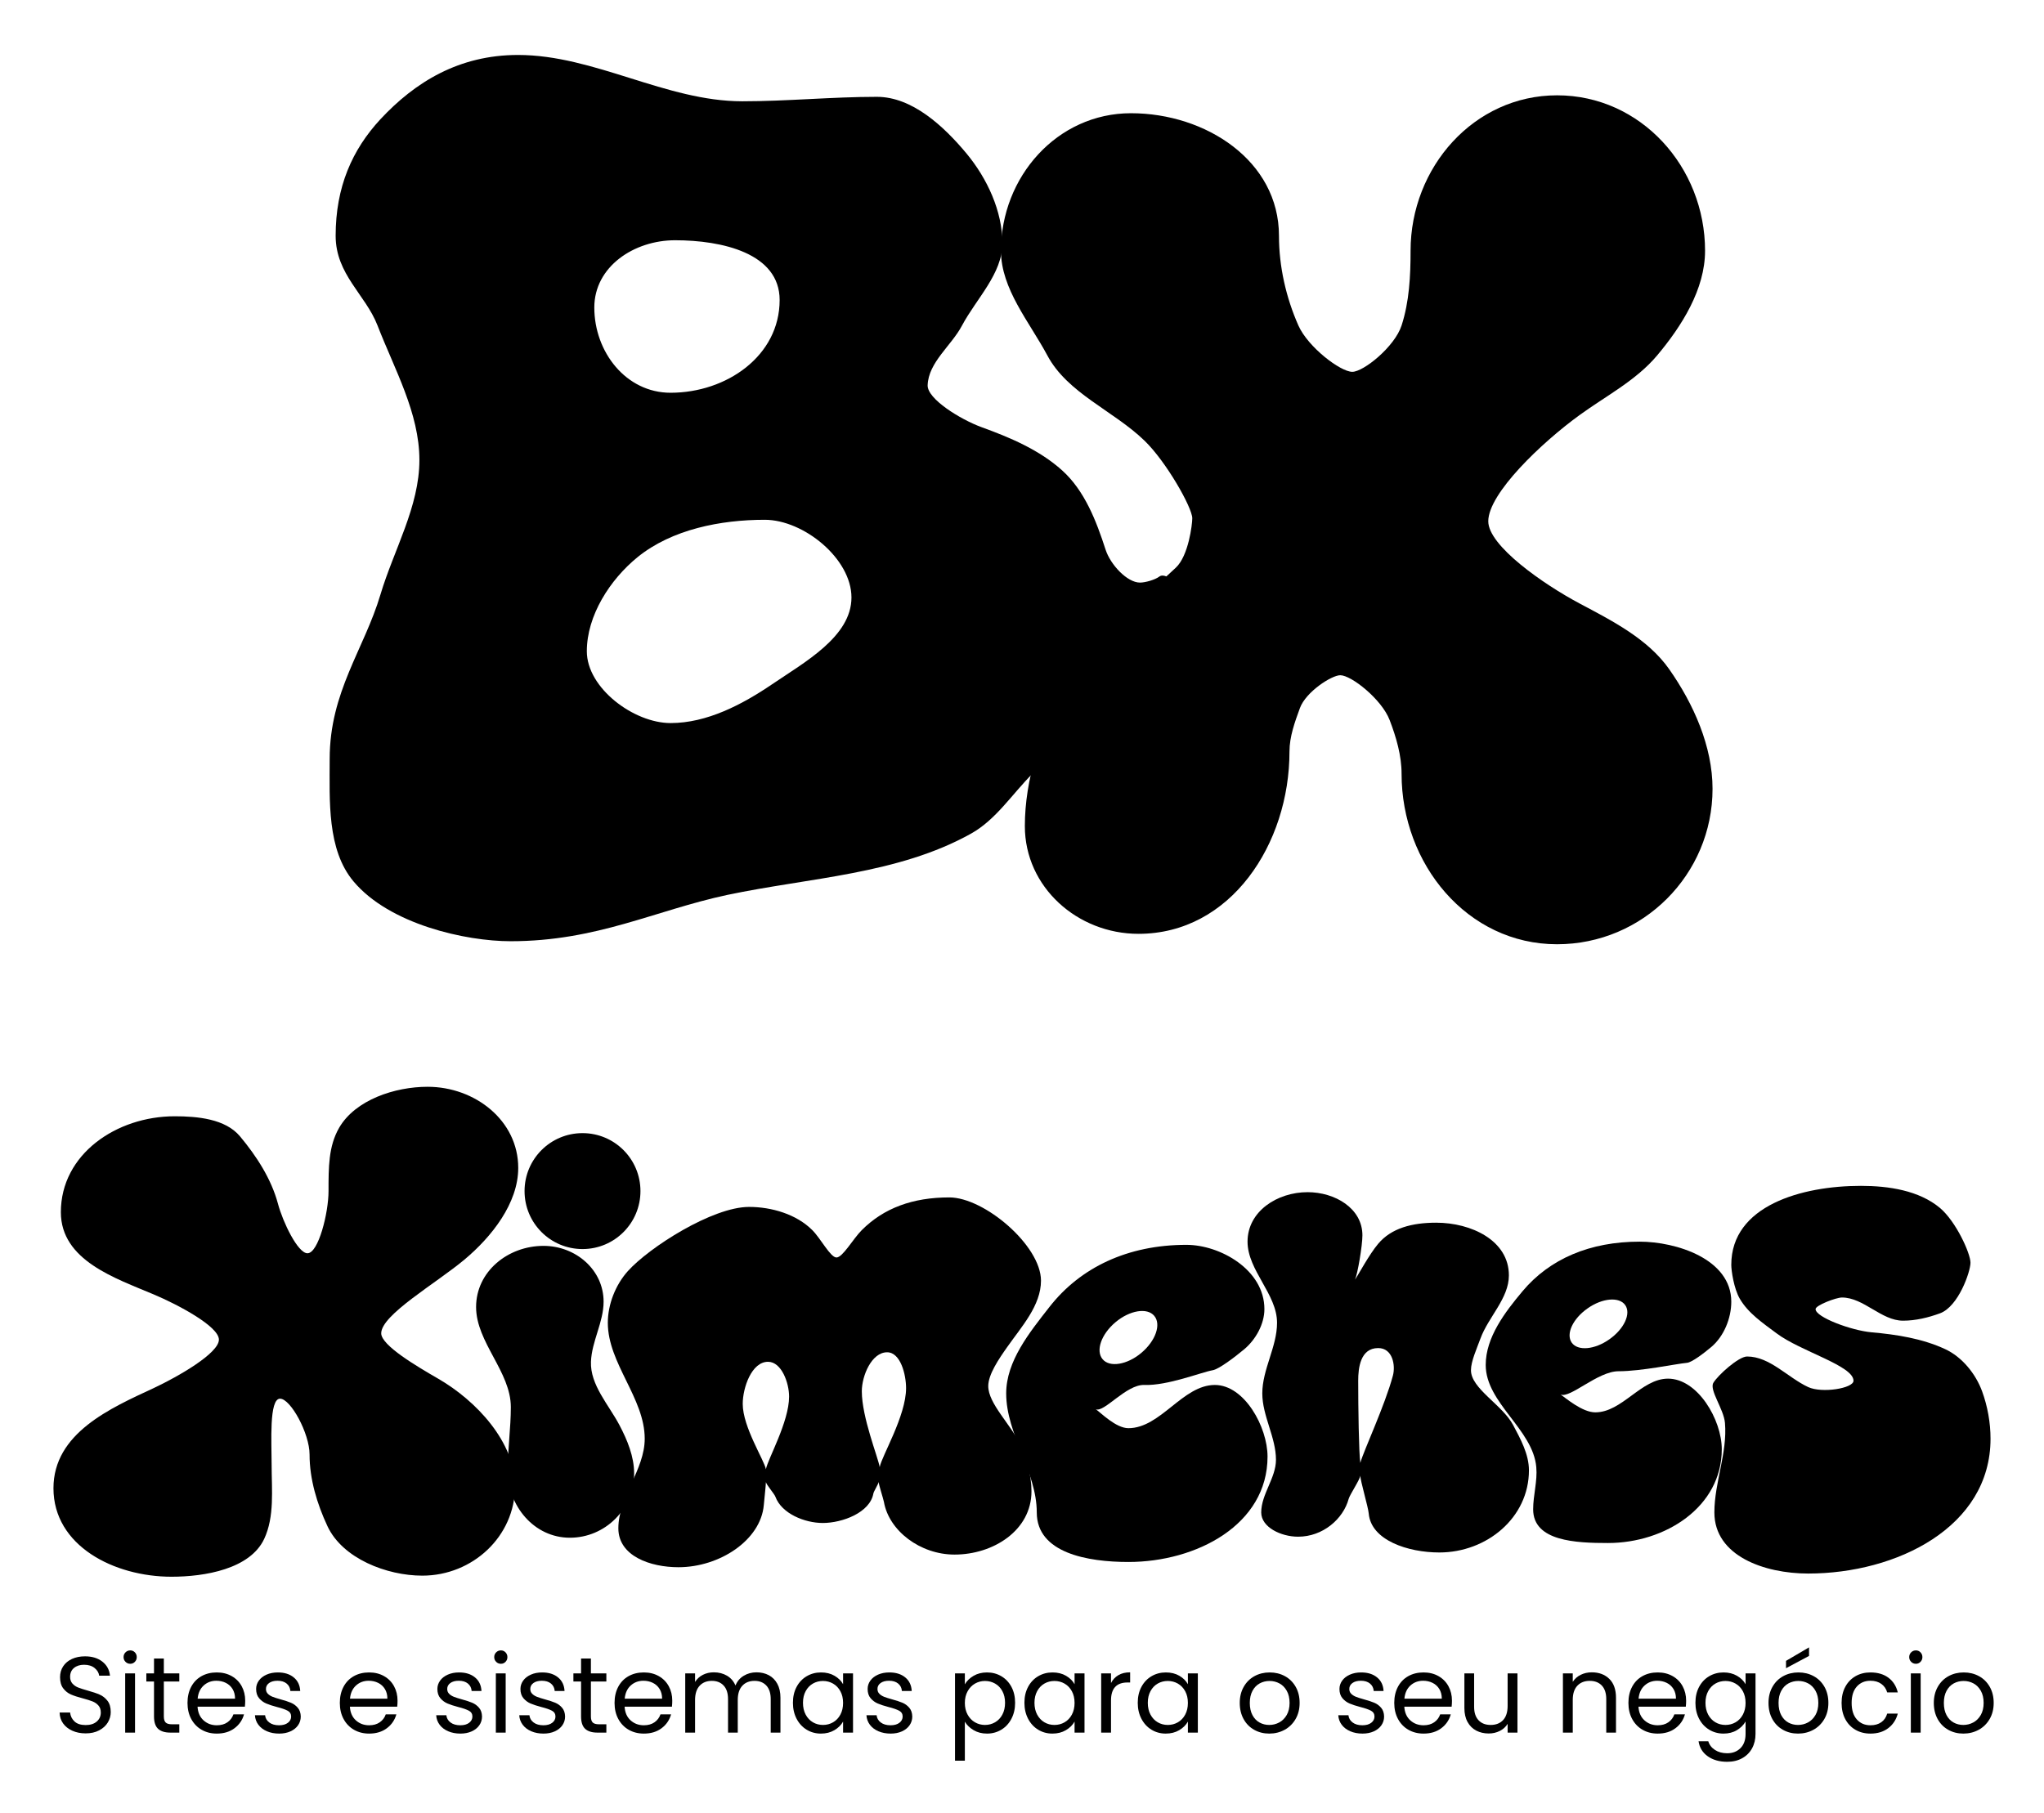
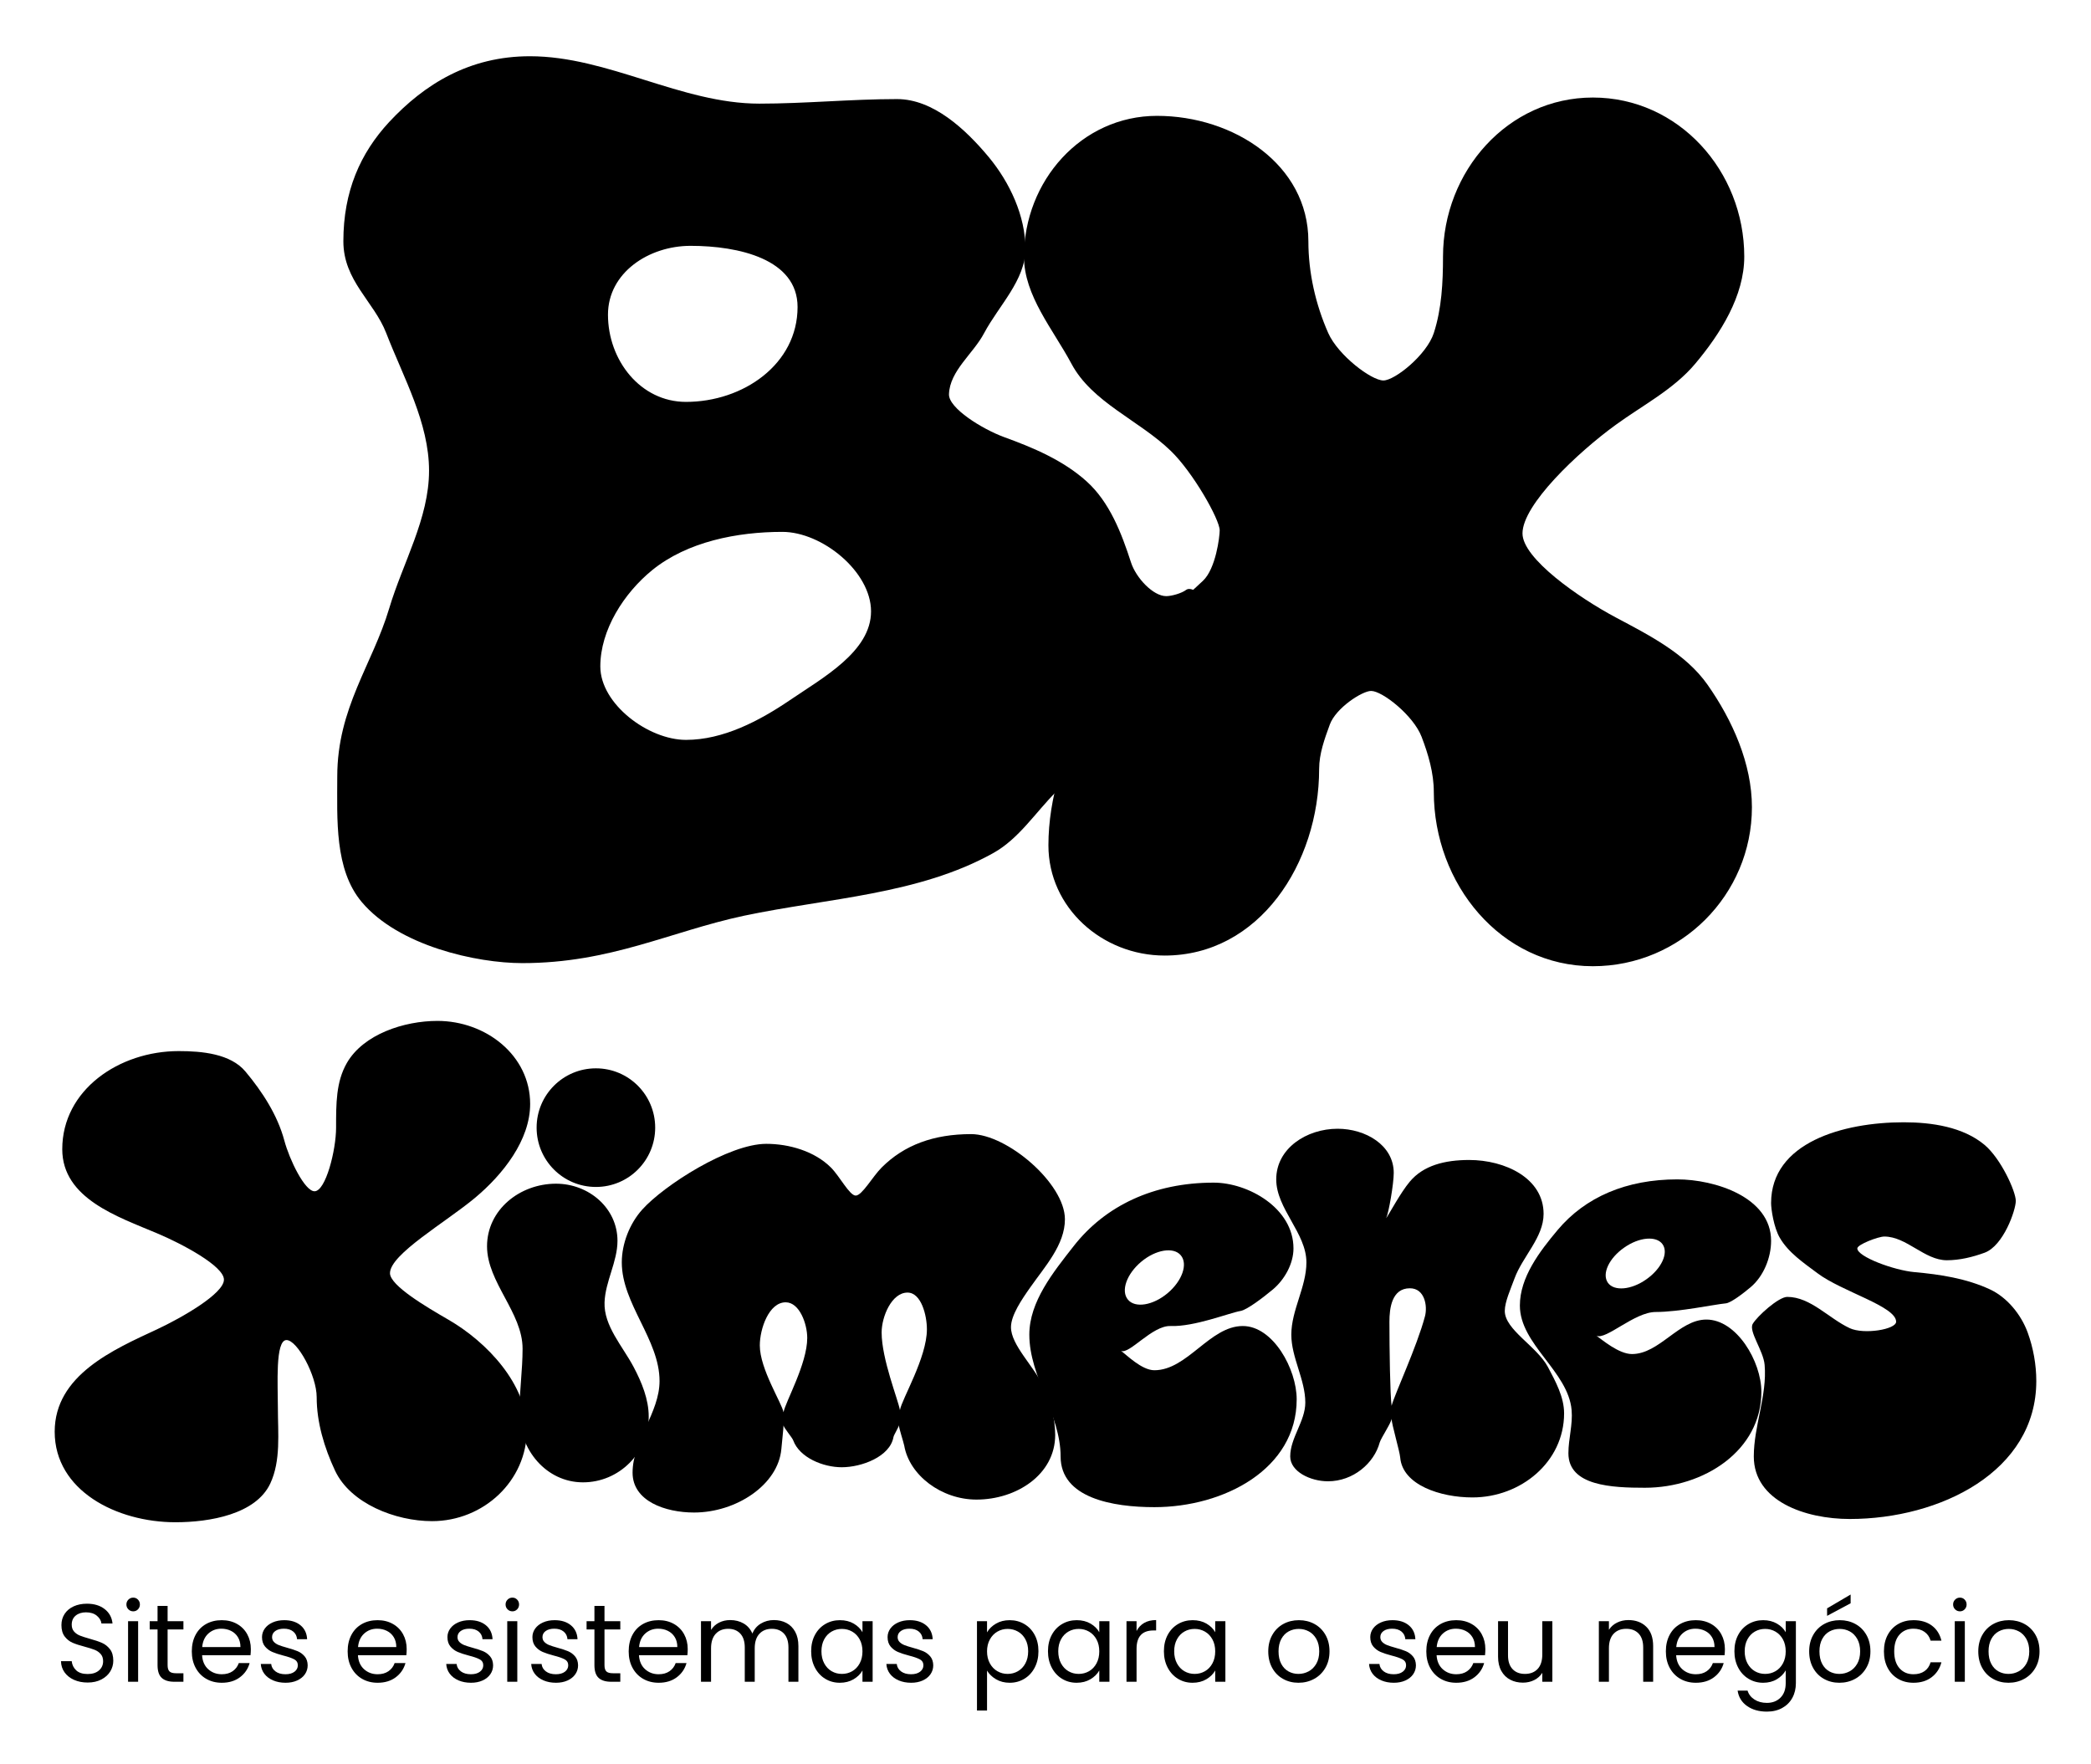
- <svg xmlns="http://www.w3.org/2000/svg" viewBox="-6 -6 229.4 203.5">
+ <svg xmlns="http://www.w3.org/2000/svg" viewBox="-6 -6 229.4 193.5">
  <g transform="translate(31.0 0)">
    <g fill="currentColor">
      <path fill-rule="evenodd" d="M 0.67 20.47 C 0.67 15 2.52 10.81 5.7 7.38 C 9.58 3.22 14.5 0.17 21.14 0.17 C 29.71 0.17 37.73 5.37 46.31 5.37 C 51.34 5.37 56.38 4.87 61.41 4.87 C 65.39 4.87 68.94 8.19 71.48 11.24 C 73.79 14.03 75.5 17.7 75.5 21.31 C 75.5 24.73 72.58 27.52 70.97 30.54 C 69.77 32.82 67.2 34.66 67.11 37.25 C 67.06 38.78 70.76 41.07 73.15 41.95 C 76.38 43.12 79.66 44.51 82.21 46.81 C 84.73 49.08 86.04 52.48 87.08 55.7 C 87.63 57.4 89.51 59.4 90.94 59.4 C 91.54 59.4 92.63 59.09 93.12 58.72 C 94.03 58.04 96.56 60.76 97.48 62.42 C 98.84 64.88 99.14 68.02 98.66 70.81 C 97.89 75.18 93.98 79.03 89.93 80.87 C 86.58 82.4 81.48 78.26 78.86 80.87 C 76.59 83.14 74.78 86.02 71.98 87.58 C 63.78 92.16 53.83 92.52 44.63 94.46 C 36.53 96.19 30 99.66 20.3 99.66 C 15.27 99.66 6.73 97.77 2.68 92.95 C -0.32 89.38 0 83.86 0 79.19 C 0 71.66 3.86 66.91 5.7 60.74 C 7.2 55.72 10.07 50.87 10.07 45.64 C 10.07 40.37 7.27 35.45 5.37 30.54 C 4.03 27.08 0.67 24.8 0.67 20.47Z M 29.7 28.52 C 29.7 33.52 33.26 38.09 38.26 38.09 C 44.53 38.09 50.5 33.96 50.5 27.68 C 50.5 22.42 44.03 20.97 38.76 20.97 C 34.16 20.97 29.7 23.93 29.7 28.52Z M 28.86 67.11 C 28.86 71.24 34.13 75.17 38.26 75.17 C 42.33 75.17 46.29 73.1 49.66 70.81 C 53.29 68.34 58.56 65.47 58.56 61.07 C 58.56 56.71 53.19 52.35 48.83 52.35 C 43.88 52.35 38.41 53.42 34.56 56.54 C 31.46 59.06 28.86 63.1 28.86 67.11Z" />
      <path d="M 89.93 6.71 C 98.34 6.71 106.54 12.06 106.54 20.47 C 106.54 23.91 107.33 27.4 108.72 30.54 C 109.8 32.97 113.44 35.74 114.77 35.74 C 116.02 35.74 119.51 32.95 120.3 30.54 C 121.17 27.85 121.31 24.97 121.31 22.15 C 121.31 12.8 128.41 4.7 137.75 4.7 C 147.15 4.7 154.36 12.75 154.36 22.15 C 154.36 26.46 151.76 30.59 148.99 33.89 C 146.63 36.71 143.24 38.44 140.27 40.6 C 136.04 43.67 130.03 49.38 130.03 52.52 C 130.03 55.27 136.21 59.58 140.27 61.74 C 143.94 63.69 147.95 65.72 150.34 69.13 C 153.07 73.02 155.2 77.79 155.2 82.55 C 155.2 92.18 147.38 100 137.75 100 C 127.65 100 120.3 90.97 120.3 80.87 C 120.3 78.81 119.7 76.76 118.96 74.83 C 118.07 72.5 114.66 69.8 113.42 69.8 C 112.45 69.8 109.56 71.66 108.89 73.49 C 108.32 75.05 107.72 76.69 107.72 78.36 C 107.72 88.72 101.14 98.83 90.77 98.83 C 83.93 98.83 78.02 93.59 78.02 86.74 C 78.02 81.51 79.77 76.17 82.38 71.64 C 85.5 66.22 90.39 61.98 94.97 57.72 C 96.39 56.39 96.81 52.87 96.81 52.18 C 96.81 50.99 93.89 45.82 91.44 43.46 C 87.97 40.1 82.8 38.15 80.54 33.89 C 78.52 30.12 75.34 26.43 75.34 22.15 C 75.34 13.86 81.64 6.71 89.93 6.71Z" />
    </g>
  </g>
-   <g transform="translate(0.0 116.0) scale(0.55)">
+   <g transform="translate(0.0 106.0) scale(0.55)">
    <g fill="currentColor">
      <path d="M 24.73 6.02 C 29.38 6.02 35.08 6.54 38.06 10.11 C 41.44 14.15 44.45 18.8 45.81 23.87 C 46.82 27.66 49.87 33.98 51.83 33.98 C 54.06 33.98 56.13 25.76 56.13 21.29 C 56.13 16.49 56.11 12.17 58.28 8.39 C 61.59 2.65 69.7 0 76.34 0 C 86.02 0 94.84 6.88 94.84 16.56 C 94.84 23.78 89.42 30.62 83.87 35.27 C 78.06 40.13 66.88 46.54 66.88 50.32 C 66.88 52.8 74.22 57.1 78.49 59.57 C 86.28 64.06 94.19 72.52 94.19 81.51 C 94.19 91.76 85.53 99.78 75.27 99.78 C 68 99.78 58.99 96.28 55.91 89.68 C 53.78 85.12 52.26 80.09 52.26 75.05 C 52.26 70.75 48.39 63.66 46.24 63.66 C 43.96 63.66 44.52 72.65 44.52 77.2 C 44.52 82.24 45.14 87.68 43.01 92.26 C 40.13 98.43 30.9 100 24.09 100 C 12.34 100 0 93.68 0 81.94 C 0 70.67 11.7 65.57 20.43 61.51 C 25.44 59.16 33.76 54.39 33.76 51.61 C 33.76 48.9 25.42 44.47 20.43 42.37 C 12.67 39.08 1.51 35.46 1.51 25.59 C 1.51 13.74 12.88 6.02 24.73 6.02Z" />
      <path d="M 107.96 9.46 C 114.49 9.46 119.78 14.75 119.78 21.29 C 119.78 27.83 114.49 33.12 107.96 33.12 C 101.42 33.12 96.13 27.83 96.13 21.29 C 96.13 14.75 101.42 9.46 107.96 9.46Z M 100 32.47 C 106.54 32.47 112.26 37.33 112.26 43.87 C 112.26 48.04 109.83 51.96 109.68 56.13 C 109.51 60.84 113.27 64.86 115.48 69.03 C 117.1 72.09 118.49 75.48 118.49 78.92 C 118.49 86.15 112.6 92.04 105.38 92.04 C 98.09 92.04 92.69 85.57 92.69 78.28 C 92.69 73.98 93.33 69.68 93.33 65.38 C 93.33 58.17 86.24 52.15 86.24 44.95 C 86.24 37.7 92.75 32.47 100 32.47Z" />
      <path fill-rule="evenodd" d="M 141.94 24.52 C 146.52 24.52 151.59 26 154.84 29.25 C 156.6 31.01 158.54 34.84 159.78 34.84 C 161.05 34.84 163.16 31.03 164.95 29.25 C 169.44 24.75 175.35 22.58 182.8 22.58 C 189.96 22.58 201.51 32.41 201.51 39.57 C 201.51 44.65 197.53 48.97 194.62 53.12 C 192.92 55.53 190.75 58.71 190.75 61.08 C 190.75 64.67 195.31 68.84 197.2 72.9 C 198.6 75.91 199.57 79.27 199.57 82.58 C 199.57 90.52 191.81 95.48 183.87 95.48 C 176.86 95.48 170.49 90.62 169.46 84.73 C 169.33 84.04 168.39 81.2 168.39 80.65 C 168.39 80.99 167.38 82.58 167.31 83.01 C 166.62 86.92 160.97 89.03 156.99 89.03 C 153.29 89.03 148.58 87.12 147.31 83.66 C 147.12 83.1 145.38 81.12 145.38 80.65 C 145.38 81.27 145.01 84.58 144.95 85.38 C 144.32 92.54 135.94 98.06 127.53 98.06 C 121.83 98.06 115.27 95.81 115.27 90.11 C 115.27 83.76 120.65 78.17 120.65 71.83 C 120.65 63.55 113.12 56.45 113.12 48.17 C 113.12 44.41 114.69 40.43 117.2 37.63 C 121.57 32.77 134.47 24.52 141.94 24.52Z M 145.81 56.13 C 142.47 56.13 140.65 61.4 140.65 64.73 C 140.65 69.44 145.05 76.22 145.38 78.06 C 145.74 76.02 150.11 68.41 150.11 63.23 C 150.11 60.45 148.58 56.13 145.81 56.13Z M 170.11 54.19 C 166.95 54.19 164.95 58.99 164.95 62.15 C 164.95 67.46 168.24 75.55 168.6 77.63 C 168.99 75.4 173.98 67.18 173.98 61.51 C 173.98 58.75 172.86 54.19 170.11 54.19Z" />
      <path fill-rule="evenodd" d="M 231.18 32.26 C 238.06 32.26 247.1 37.33 247.1 45.38 C 247.1 48.43 245.33 51.59 243.01 53.55 C 241.03 55.2 237.83 57.63 236.56 57.85 C 234.22 58.26 227.35 61.03 222.58 60.86 C 218.9 60.73 214.37 66.58 212.69 65.81 C 213.74 66.54 216.8 69.68 219.35 69.68 C 225.94 69.68 230.41 60.86 236.99 60.86 C 243.03 60.86 247.74 69.44 247.74 75.48 C 247.74 89.38 233.25 96.99 219.35 96.99 C 211.05 96.99 200.65 95.18 200.65 86.88 C 200.65 78.52 194.41 70.95 194.41 62.58 C 194.41 56 199.18 50.13 203.23 44.95 C 209.53 36.88 219.2 32.26 231.18 32.26Z M 224.62 46.75 C 226.09 48.49 224.9 51.87 221.98 54.32 C 219.08 56.75 215.53 57.33 214.09 55.61 C 212.62 53.87 213.81 50.49 216.73 48.04 C 219.63 45.61 223.18 45.03 224.62 46.75Z" />
      <path fill-rule="evenodd" d="M 255.91 21.51 C 261.46 21.51 267.1 24.77 267.1 30.32 C 267.1 32.45 266.11 38.26 265.59 39.35 C 266.26 38.41 268.45 34.26 270.32 32.04 C 273.01 28.84 277.25 27.74 282.15 27.74 C 289.29 27.74 296.99 31.35 296.99 38.49 C 296.99 43.2 292.8 46.97 291.18 51.4 C 290.41 53.51 289.25 56.04 289.25 57.85 C 289.25 61.61 295.63 64.88 297.85 69.03 C 299.38 71.91 301.08 75.01 301.08 78.28 C 301.08 87.96 292.47 95.05 282.8 95.05 C 276.39 95.05 268.86 92.56 268.39 87.1 C 268.28 85.78 266.67 80.41 266.67 79.35 C 266.67 80.06 264.54 83.23 264.3 84.09 C 263.18 88.24 259.01 91.83 253.98 91.83 C 250.47 91.83 246.45 89.89 246.45 86.88 C 246.45 83.16 249.46 79.85 249.46 76.13 C 249.46 71.53 246.67 67.18 246.67 62.58 C 246.67 57.68 249.68 53.08 249.68 48.17 C 249.68 42.3 243.66 37.48 243.66 31.61 C 243.66 25.42 249.72 21.51 255.91 21.51Z M 270.32 53.33 C 266.67 53.33 266.24 57.4 266.24 60 C 266.24 65.59 266.37 74.56 266.67 76.77 C 267.33 74.32 271.7 65.05 273.33 58.92 C 273.87 56.88 273.29 53.33 270.32 53.33Z" />
      <path fill-rule="evenodd" d="M 323.66 31.61 C 331.12 31.61 342.37 35.14 342.37 43.87 C 342.37 47.25 340.86 50.95 338.28 53.12 C 336.77 54.39 334.32 56.26 333.33 56.34 C 330.99 56.56 324.04 58.06 319.35 58.06 C 315.12 58.06 309.44 63.7 307.53 62.8 C 308.62 63.55 311.96 66.45 314.62 66.45 C 320.09 66.45 324 59.57 329.46 59.57 C 335.51 59.57 340.43 67.94 340.43 73.98 C 340.43 85.72 328.95 93.12 317.2 93.12 C 310.67 93.12 301.94 92.77 301.94 86.24 C 301.94 83.35 302.84 80.49 302.58 77.63 C 301.91 69.91 292.26 64.54 292.26 56.77 C 292.26 51.16 296.17 46.02 299.78 41.72 C 305.33 35.1 313.55 31.61 323.66 31.61Z M 320.73 44.56 C 321.96 46.32 320.49 49.44 317.48 51.55 C 314.47 53.68 311.03 53.96 309.81 52.22 C 308.58 50.45 310.04 47.33 313.05 45.23 C 316.06 43.1 319.51 42.82 320.73 44.56Z" />
      <path d="M 368.82 20.22 C 374.41 20.22 380.67 21.14 384.95 24.73 C 388.22 27.48 391.18 34 391.18 35.91 C 391.18 37.72 388.73 44.86 384.95 46.24 C 382.54 47.12 379.98 47.74 377.42 47.74 C 372.97 47.74 369.4 43.01 364.95 43.01 C 363.76 43.01 359.57 44.6 359.57 45.38 C 359.57 47.03 366.86 49.74 370.97 50.11 C 376.09 50.56 381.35 51.38 386.02 53.55 C 389.48 55.16 392.24 58.58 393.55 62.15 C 394.67 65.23 395.27 68.56 395.27 71.83 C 395.27 89.87 376.11 99.35 358.06 99.35 C 349.16 99.35 338.92 95.78 338.92 86.88 C 338.92 80.75 341.61 74.71 341.08 68.6 C 340.84 65.78 337.85 61.91 338.71 60.43 C 339.59 58.92 343.85 55.05 345.59 55.05 C 350.24 55.05 353.85 59.33 358.06 61.29 C 360.88 62.6 367.31 61.55 367.31 60 C 367.31 56.92 356.52 54.02 351.61 50.32 C 348.86 48.26 345.81 46.22 344.09 43.23 C 342.9 41.18 342.37 37.53 342.37 36.34 C 342.37 24.26 356.73 20.22 368.82 20.22Z" />
    </g>
  </g>
-   <g fill="currentColor" transform="translate(0.0 188.5) scale(1.1552)">
+   <g fill="currentColor" transform="translate(0.0 178.5) scale(1.1552)">
    <g>
      <path transform="translate(0.00 0) scale(0.0105 -0.0105)" d="M57 186H154Q159 137 194.5 103.5Q230 70 298 70Q363 70 400.5 102.5Q438 135 438 186Q438 226 416.0 251.0Q394 276 361.0 289.0Q328 302 272 317Q203 335 161.5 353.0Q120 371 90.5 409.5Q61 448 61 513Q61 570 90.0 614.0Q119 658 171.5 682.0Q224 706 292 706Q390 706 452.5 657.0Q515 608 523 527H423Q418 567 381.0 597.5Q344 628 283 628Q226 628 190.0 598.5Q154 569 154 516Q154 478 175.5 454.0Q197 430 228.5 417.5Q260 405 317 389Q386 370 428.0 351.5Q470 333 500.0 294.5Q530 256 530 190Q530 139 503.0 94.0Q476 49 423.0 21.0Q370 -7 298 -7Q229 -7 174.5 17.5Q120 42 89.0 85.5Q58 129 57 186Z" />
      <path transform="translate(6.16 0) scale(0.0105 -0.0105)" d="M62 699Q62 725 80.0 743.0Q98 761 124 761Q149 761 166.5 743.0Q184 725 184 699Q184 673 166.5 655.0Q149 637 124 637Q98 637 80.0 655.0Q62 673 62 699ZM168 548V0H77V548Z" />
      <path transform="translate(8.75 0) scale(0.0105 -0.0105)" d="M188 473V150Q188 110 205.0 93.5Q222 77 264 77H331V0H249Q173 0 135.0 35.0Q97 70 97 150V473H26V548H97V686H188V548H331V473Z" />
      <path transform="translate(12.57 0) scale(0.0105 -0.0105)" d="M574 240H136Q141 159 191.5 113.5Q242 68 314 68Q373 68 412.5 95.5Q452 123 468 169H566Q544 90 478.0 40.5Q412 -9 314 -9Q236 -9 174.5 26.0Q113 61 78.0 125.5Q43 190 43 275Q43 360 77.0 424.0Q111 488 172.5 522.5Q234 557 314 557Q392 557 452.0 523.0Q512 489 544.5 429.5Q577 370 577 295Q577 269 574 240ZM310 480Q241 480 192.5 436.0Q144 392 137 314H483Q483 366 460.0 403.5Q437 441 397.5 460.5Q358 480 310 480Z" />
      <path transform="translate(19.08 0) scale(0.0105 -0.0105)" d="M47 161H141Q145 120 179.5 94.0Q214 68 270 68Q322 68 352.0 91.0Q382 114 382 149Q382 185 350.0 202.5Q318 220 251 237Q190 253 151.5 269.5Q113 286 85.5 318.5Q58 351 58 404Q58 446 83.0 481.0Q108 516 154.0 536.5Q200 557 259 557Q350 557 406.0 511.0Q462 465 466 385H375Q372 428 340.5 454.0Q309 480 256 480Q207 480 178.0 459.0Q149 438 149 404Q149 377 166.5 359.5Q184 342 210.5 331.5Q237 321 284 308Q343 292 380.0 276.5Q417 261 443.5 230.0Q470 199 471 149Q471 104 446.0 68.0Q421 32 375.5 11.5Q330 -9 271 -9Q208 -9 158.0 12.5Q108 34 79.0 72.5Q50 111 47 161Z" />
      <path transform="translate(27.37 0) scale(0.0105 -0.0105)" d="M574 240H136Q141 159 191.5 113.5Q242 68 314 68Q373 68 412.5 95.5Q452 123 468 169H566Q544 90 478.0 40.5Q412 -9 314 -9Q236 -9 174.5 26.0Q113 61 78.0 125.5Q43 190 43 275Q43 360 77.0 424.0Q111 488 172.5 522.5Q234 557 314 557Q392 557 452.0 523.0Q512 489 544.5 429.5Q577 370 577 295Q577 269 574 240ZM310 480Q241 480 192.5 436.0Q144 392 137 314H483Q483 366 460.0 403.5Q437 441 397.5 460.5Q358 480 310 480Z" />
      <path transform="translate(36.69 0) scale(0.0105 -0.0105)" d="M47 161H141Q145 120 179.5 94.0Q214 68 270 68Q322 68 352.0 91.0Q382 114 382 149Q382 185 350.0 202.5Q318 220 251 237Q190 253 151.5 269.5Q113 286 85.5 318.5Q58 351 58 404Q58 446 83.0 481.0Q108 516 154.0 536.5Q200 557 259 557Q350 557 406.0 511.0Q462 465 466 385H375Q372 428 340.5 454.0Q309 480 256 480Q207 480 178.0 459.0Q149 438 149 404Q149 377 166.5 359.5Q184 342 210.5 331.5Q237 321 284 308Q343 292 380.0 276.5Q417 261 443.5 230.0Q470 199 471 149Q471 104 446.0 68.0Q421 32 375.5 11.5Q330 -9 271 -9Q208 -9 158.0 12.5Q108 34 79.0 72.5Q50 111 47 161Z" />
      <path transform="translate(42.17 0) scale(0.0105 -0.0105)" d="M62 699Q62 725 80.0 743.0Q98 761 124 761Q149 761 166.5 743.0Q184 725 184 699Q184 673 166.5 655.0Q149 637 124 637Q98 637 80.0 655.0Q62 673 62 699ZM168 548V0H77V548Z" />
      <path transform="translate(44.76 0) scale(0.0105 -0.0105)" d="M47 161H141Q145 120 179.5 94.0Q214 68 270 68Q322 68 352.0 91.0Q382 114 382 149Q382 185 350.0 202.5Q318 220 251 237Q190 253 151.5 269.5Q113 286 85.5 318.5Q58 351 58 404Q58 446 83.0 481.0Q108 516 154.0 536.5Q200 557 259 557Q350 557 406.0 511.0Q462 465 466 385H375Q372 428 340.5 454.0Q309 480 256 480Q207 480 178.0 459.0Q149 438 149 404Q149 377 166.5 359.5Q184 342 210.5 331.5Q237 321 284 308Q343 292 380.0 276.5Q417 261 443.5 230.0Q470 199 471 149Q471 104 446.0 68.0Q421 32 375.5 11.5Q330 -9 271 -9Q208 -9 158.0 12.5Q108 34 79.0 72.5Q50 111 47 161Z" />
      <path transform="translate(50.24 0) scale(0.0105 -0.0105)" d="M188 473V150Q188 110 205.0 93.5Q222 77 264 77H331V0H249Q173 0 135.0 35.0Q97 70 97 150V473H26V548H97V686H188V548H331V473Z" />
      <path transform="translate(54.06 0) scale(0.0105 -0.0105)" d="M574 240H136Q141 159 191.5 113.5Q242 68 314 68Q373 68 412.5 95.5Q452 123 468 169H566Q544 90 478.0 40.5Q412 -9 314 -9Q236 -9 174.5 26.0Q113 61 78.0 125.5Q43 190 43 275Q43 360 77.0 424.0Q111 488 172.5 522.5Q234 557 314 557Q392 557 452.0 523.0Q512 489 544.5 429.5Q577 370 577 295Q577 269 574 240ZM310 480Q241 480 192.5 436.0Q144 392 137 314H483Q483 366 460.0 403.5Q437 441 397.5 460.5Q358 480 310 480Z" />
      <path transform="translate(60.57 0) scale(0.0105 -0.0105)" d="M958 323V0H868V310Q868 392 827.5 435.5Q787 479 718 479Q647 479 605.0 433.5Q563 388 563 302V0H473V310Q473 392 432.5 435.5Q392 479 323 479Q252 479 210.0 433.5Q168 388 168 302V0H77V548H168V469Q195 512 240.5 535.0Q286 558 341 558Q410 558 463.0 527.0Q516 496 542 436Q565 494 618.0 526.0Q671 558 736 558Q800 558 850.0 531.5Q900 505 929.0 452.0Q958 399 958 323Z" />
      <path transform="translate(71.39 0) scale(0.0105 -0.0105)" d="M303 557Q375 557 428.0 526.0Q481 495 507 448V548H599V0H507V102Q480 54 426.5 22.5Q373 -9 302 -9Q229 -9 170.0 27.0Q111 63 77.0 128.0Q43 193 43 276Q43 360 77.0 423.5Q111 487 170.5 522.0Q230 557 303 557ZM321 478Q270 478 228.0 454.0Q186 430 161.0 384.0Q136 338 136 276Q136 213 161.0 166.5Q186 120 228.0 95.5Q270 71 321 71Q372 71 414.5 95.5Q457 120 482.0 166.5Q507 213 507 275Q507 337 482.0 383.0Q457 429 414.5 453.5Q372 478 321 478Z" />
      <path transform="translate(78.49 0) scale(0.0105 -0.0105)" d="M47 161H141Q145 120 179.5 94.0Q214 68 270 68Q322 68 352.0 91.0Q382 114 382 149Q382 185 350.0 202.5Q318 220 251 237Q190 253 151.5 269.5Q113 286 85.5 318.5Q58 351 58 404Q58 446 83.0 481.0Q108 516 154.0 536.5Q200 557 259 557Q350 557 406.0 511.0Q462 465 466 385H375Q372 428 340.5 454.0Q309 480 256 480Q207 480 178.0 459.0Q149 438 149 404Q149 377 166.5 359.5Q184 342 210.5 331.5Q237 321 284 308Q343 292 380.0 276.5Q417 261 443.5 230.0Q470 199 471 149Q471 104 446.0 68.0Q421 32 375.5 11.5Q330 -9 271 -9Q208 -9 158.0 12.5Q108 34 79.0 72.5Q50 111 47 161Z" />
      <path transform="translate(86.78 0) scale(0.0105 -0.0105)" d="M373 557Q446 557 505.5 522.0Q565 487 599.0 423.5Q633 360 633 276Q633 193 599.0 128.0Q565 63 505.5 27.0Q446 -9 373 -9Q303 -9 249.5 22.5Q196 54 168 101V-260H77V548H168V447Q195 494 248.5 525.5Q302 557 373 557ZM354 478Q304 478 261.5 453.5Q219 429 193.5 382.5Q168 336 168 275Q168 213 193.5 166.5Q219 120 261.5 95.5Q304 71 354 71Q405 71 447.5 95.5Q490 120 515.0 166.5Q540 213 540 276Q540 338 515.0 384.0Q490 430 447.5 454.0Q405 478 354 478Z" />
      <path transform="translate(93.88 0) scale(0.0105 -0.0105)" d="M303 557Q375 557 428.0 526.0Q481 495 507 448V548H599V0H507V102Q480 54 426.5 22.5Q373 -9 302 -9Q229 -9 170.0 27.0Q111 63 77.0 128.0Q43 193 43 276Q43 360 77.0 423.5Q111 487 170.5 522.0Q230 557 303 557ZM321 478Q270 478 228.0 454.0Q186 430 161.0 384.0Q136 338 136 276Q136 213 161.0 166.5Q186 120 228.0 95.5Q270 71 321 71Q372 71 414.5 95.5Q457 120 482.0 166.5Q507 213 507 275Q507 337 482.0 383.0Q457 429 414.5 453.5Q372 478 321 478Z" />
      <path transform="translate(100.98 0) scale(0.0105 -0.0105)" d="M345 558V464H321Q168 464 168 298V0H77V548H168V459Q192 506 236.5 532.0Q281 558 345 558Z" />
      <path transform="translate(104.89 0) scale(0.0105 -0.0105)" d="M303 557Q375 557 428.0 526.0Q481 495 507 448V548H599V0H507V102Q480 54 426.5 22.5Q373 -9 302 -9Q229 -9 170.0 27.0Q111 63 77.0 128.0Q43 193 43 276Q43 360 77.0 423.5Q111 487 170.5 522.0Q230 557 303 557ZM321 478Q270 478 228.0 454.0Q186 430 161.0 384.0Q136 338 136 276Q136 213 161.0 166.5Q186 120 228.0 95.5Q270 71 321 71Q372 71 414.5 95.5Q457 120 482.0 166.5Q507 213 507 275Q507 337 482.0 383.0Q457 429 414.5 453.5Q372 478 321 478Z" />
      <path transform="translate(114.80 0) scale(0.0105 -0.0105)" d="M43 275Q43 359 79.5 423.5Q116 488 179.0 522.5Q242 557 320 557Q398 557 461.0 522.5Q524 488 560.5 424.0Q597 360 597 275Q597 190 559.5 125.5Q522 61 458.0 26.0Q394 -9 316 -9Q239 -9 176.5 26.0Q114 61 78.5 125.5Q43 190 43 275ZM504 275Q504 341 478.0 387.0Q452 433 410.0 455.5Q368 478 319 478Q269 478 227.5 455.5Q186 433 161.0 387.0Q136 341 136 275Q136 208 160.5 162.0Q185 116 226.0 93.5Q267 71 316 71Q365 71 408.0 94.0Q451 117 477.5 163.0Q504 209 504 275Z" />
      <path transform="translate(124.33 0) scale(0.0105 -0.0105)" d="M47 161H141Q145 120 179.5 94.0Q214 68 270 68Q322 68 352.0 91.0Q382 114 382 149Q382 185 350.0 202.5Q318 220 251 237Q190 253 151.5 269.5Q113 286 85.5 318.5Q58 351 58 404Q58 446 83.0 481.0Q108 516 154.0 536.5Q200 557 259 557Q350 557 406.0 511.0Q462 465 466 385H375Q372 428 340.5 454.0Q309 480 256 480Q207 480 178.0 459.0Q149 438 149 404Q149 377 166.5 359.5Q184 342 210.5 331.5Q237 321 284 308Q343 292 380.0 276.5Q417 261 443.5 230.0Q470 199 471 149Q471 104 446.0 68.0Q421 32 375.5 11.5Q330 -9 271 -9Q208 -9 158.0 12.5Q108 34 79.0 72.5Q50 111 47 161Z" />
      <path transform="translate(129.81 0) scale(0.0105 -0.0105)" d="M574 240H136Q141 159 191.5 113.5Q242 68 314 68Q373 68 412.5 95.5Q452 123 468 169H566Q544 90 478.0 40.5Q412 -9 314 -9Q236 -9 174.5 26.0Q113 61 78.0 125.5Q43 190 43 275Q43 360 77.0 424.0Q111 488 172.5 522.5Q234 557 314 557Q392 557 452.0 523.0Q512 489 544.5 429.5Q577 370 577 295Q577 269 574 240ZM310 480Q241 480 192.5 436.0Q144 392 137 314H483Q483 366 460.0 403.5Q437 441 397.5 460.5Q358 480 310 480Z" />
      <path transform="translate(136.32 0) scale(0.0105 -0.0105)" d="M563 548V0H472V81Q446 39 399.5 15.5Q353 -8 297 -8Q233 -8 182.0 18.5Q131 45 101.5 98.0Q72 151 72 227V548H162V239Q162 158 203.0 114.5Q244 71 315 71Q388 71 430.0 116.0Q472 161 472 247V548Z" />
      <path transform="translate(145.84 0) scale(0.0105 -0.0105)" d="M568 323V0H478V310Q478 392 437.0 435.5Q396 479 325 479Q253 479 210.5 434.0Q168 389 168 303V0H77V548H168V470Q195 512 241.5 535.0Q288 558 344 558Q444 558 506.0 497.5Q568 437 568 323Z" />
      <path transform="translate(152.56 0) scale(0.0105 -0.0105)" d="M574 240H136Q141 159 191.5 113.5Q242 68 314 68Q373 68 412.5 95.5Q452 123 468 169H566Q544 90 478.0 40.5Q412 -9 314 -9Q236 -9 174.5 26.0Q113 61 78.0 125.5Q43 190 43 275Q43 360 77.0 424.0Q111 488 172.5 522.5Q234 557 314 557Q392 557 452.0 523.0Q512 489 544.5 429.5Q577 370 577 295Q577 269 574 240ZM310 480Q241 480 192.5 436.0Q144 392 137 314H483Q483 366 460.0 403.5Q437 441 397.5 460.5Q358 480 310 480Z" />
      <path transform="translate(159.07 0) scale(0.0105 -0.0105)" d="M507 448V548H599V-12Q599 -87 567.0 -145.5Q535 -204 475.5 -237.0Q416 -270 337 -270Q229 -270 157.0 -219.0Q85 -168 72 -80H162Q177 -130 224.0 -160.5Q271 -191 337 -191Q412 -191 459.5 -144.0Q507 -97 507 -12V103Q480 55 427.0 23.0Q374 -9 303 -9Q230 -9 170.5 27.0Q111 63 77.0 128.0Q43 193 43 276Q43 360 77.0 423.5Q111 487 170.5 522.0Q230 557 303 557Q374 557 427.5 526.0Q481 495 507 448ZM321 478Q270 478 228.0 454.0Q186 430 161.0 384.0Q136 338 136 276Q136 213 161.0 166.5Q186 120 228.0 95.5Q270 71 321 71Q372 71 414.5 95.5Q457 120 482.0 166.5Q507 213 507 275Q507 337 482.0 383.0Q457 429 414.5 453.5Q372 478 321 478Z" />
      <path transform="translate(166.17 0) scale(0.0105 -0.0105)" d="M43 275Q43 359 79.5 423.5Q116 488 179.0 522.5Q242 557 320 557Q398 557 461.0 522.5Q524 488 560.5 424.0Q597 360 597 275Q597 190 559.5 125.5Q522 61 458.0 26.0Q394 -9 316 -9Q239 -9 176.5 26.0Q114 61 78.5 125.5Q43 190 43 275ZM504 275Q504 341 478.0 387.0Q452 433 410.0 455.5Q368 478 319 478Q269 478 227.5 455.5Q186 433 161.0 387.0Q136 341 136 275Q136 208 160.5 162.0Q185 116 226.0 93.5Q267 71 316 71Q365 71 408.0 94.0Q451 117 477.5 163.0Q504 209 504 275ZM418 710 205 596V664L418 789Z" />
      <path transform="translate(173.27 0) scale(0.0105 -0.0105)" d="M310 557Q411 557 476.5 508.0Q542 459 563 372H465Q451 422 410.5 451.0Q370 480 310 480Q232 480 184.0 426.5Q136 373 136 275Q136 176 184.0 122.0Q232 68 310 68Q370 68 410.0 96.0Q450 124 465 176H563Q541 92 475.0 41.5Q409 -9 310 -9Q232 -9 171.5 26.0Q111 61 77.0 125.0Q43 189 43 275Q43 360 77.0 423.5Q111 487 171.5 522.0Q232 557 310 557Z" />
      <path transform="translate(179.64 0) scale(0.0105 -0.0105)" d="M62 699Q62 725 80.0 743.0Q98 761 124 761Q149 761 166.5 743.0Q184 725 184 699Q184 673 166.5 655.0Q149 637 124 637Q98 637 80.0 655.0Q62 673 62 699ZM168 548V0H77V548Z" />
      <path transform="translate(182.23 0) scale(0.0105 -0.0105)" d="M43 275Q43 359 79.5 423.5Q116 488 179.0 522.5Q242 557 320 557Q398 557 461.0 522.5Q524 488 560.5 424.0Q597 360 597 275Q597 190 559.5 125.5Q522 61 458.0 26.0Q394 -9 316 -9Q239 -9 176.5 26.0Q114 61 78.5 125.5Q43 190 43 275ZM504 275Q504 341 478.0 387.0Q452 433 410.0 455.5Q368 478 319 478Q269 478 227.5 455.5Q186 433 161.0 387.0Q136 341 136 275Q136 208 160.5 162.0Q185 116 226.0 93.5Q267 71 316 71Q365 71 408.0 94.0Q451 117 477.5 163.0Q504 209 504 275Z" />
    </g>
  </g>
</svg>
